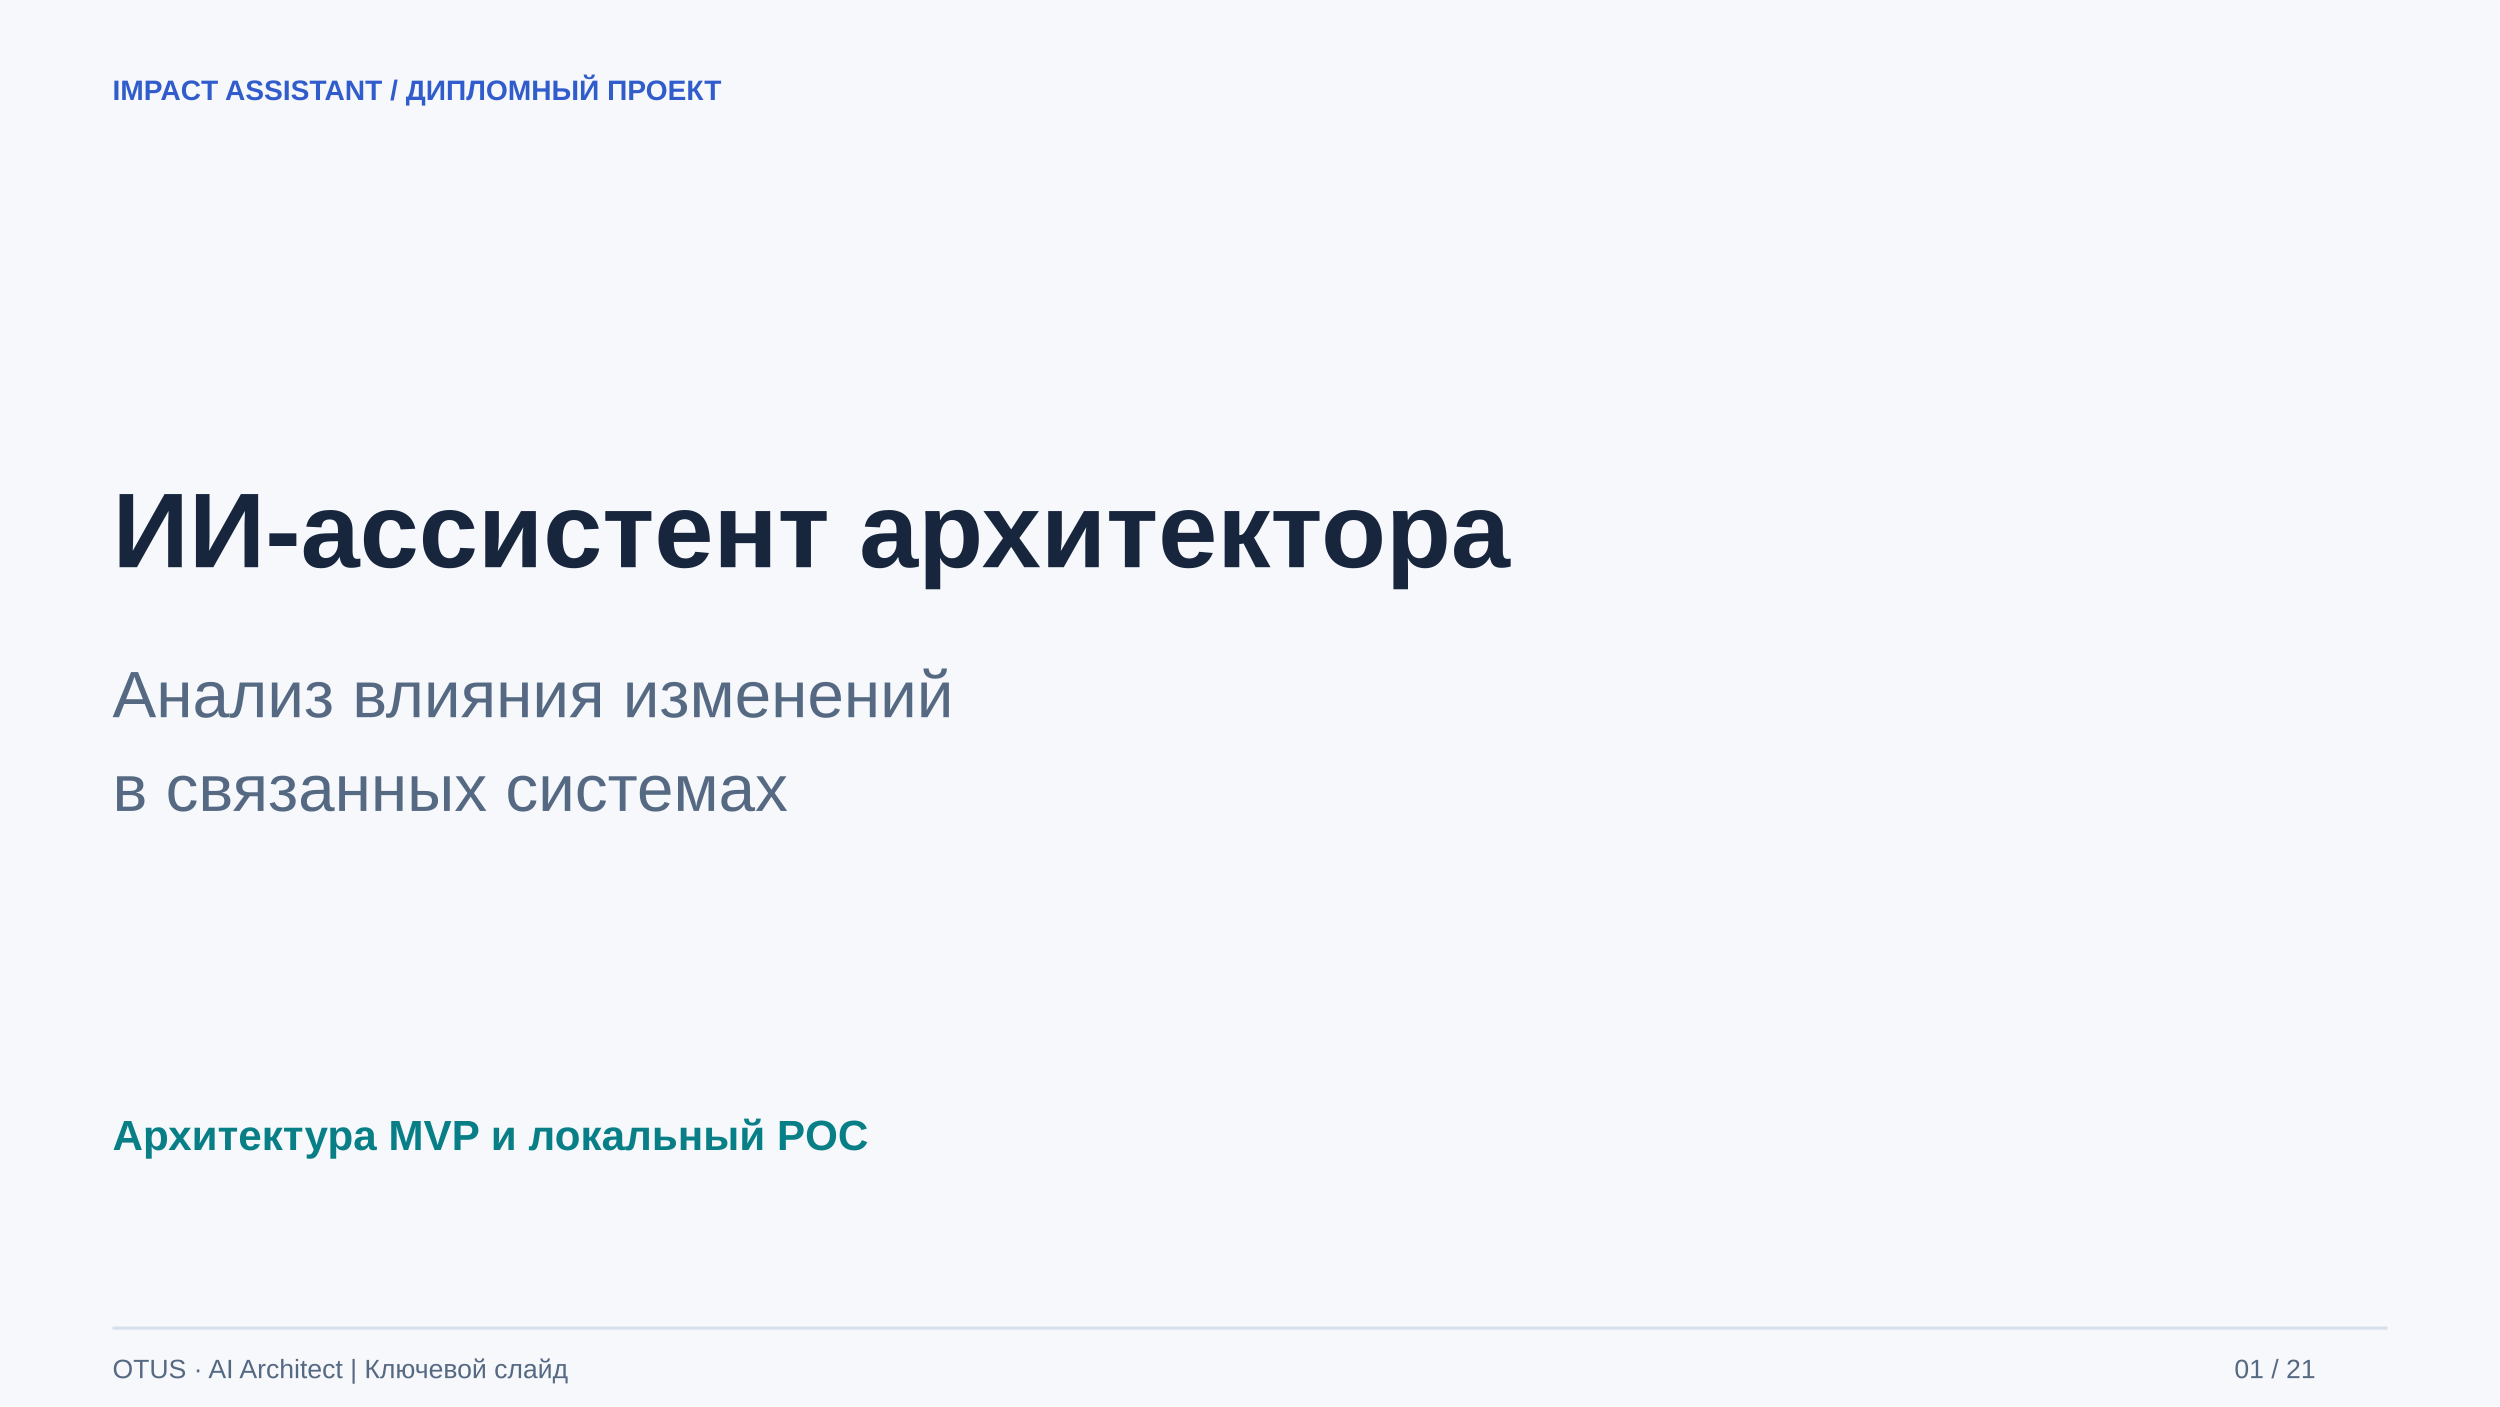
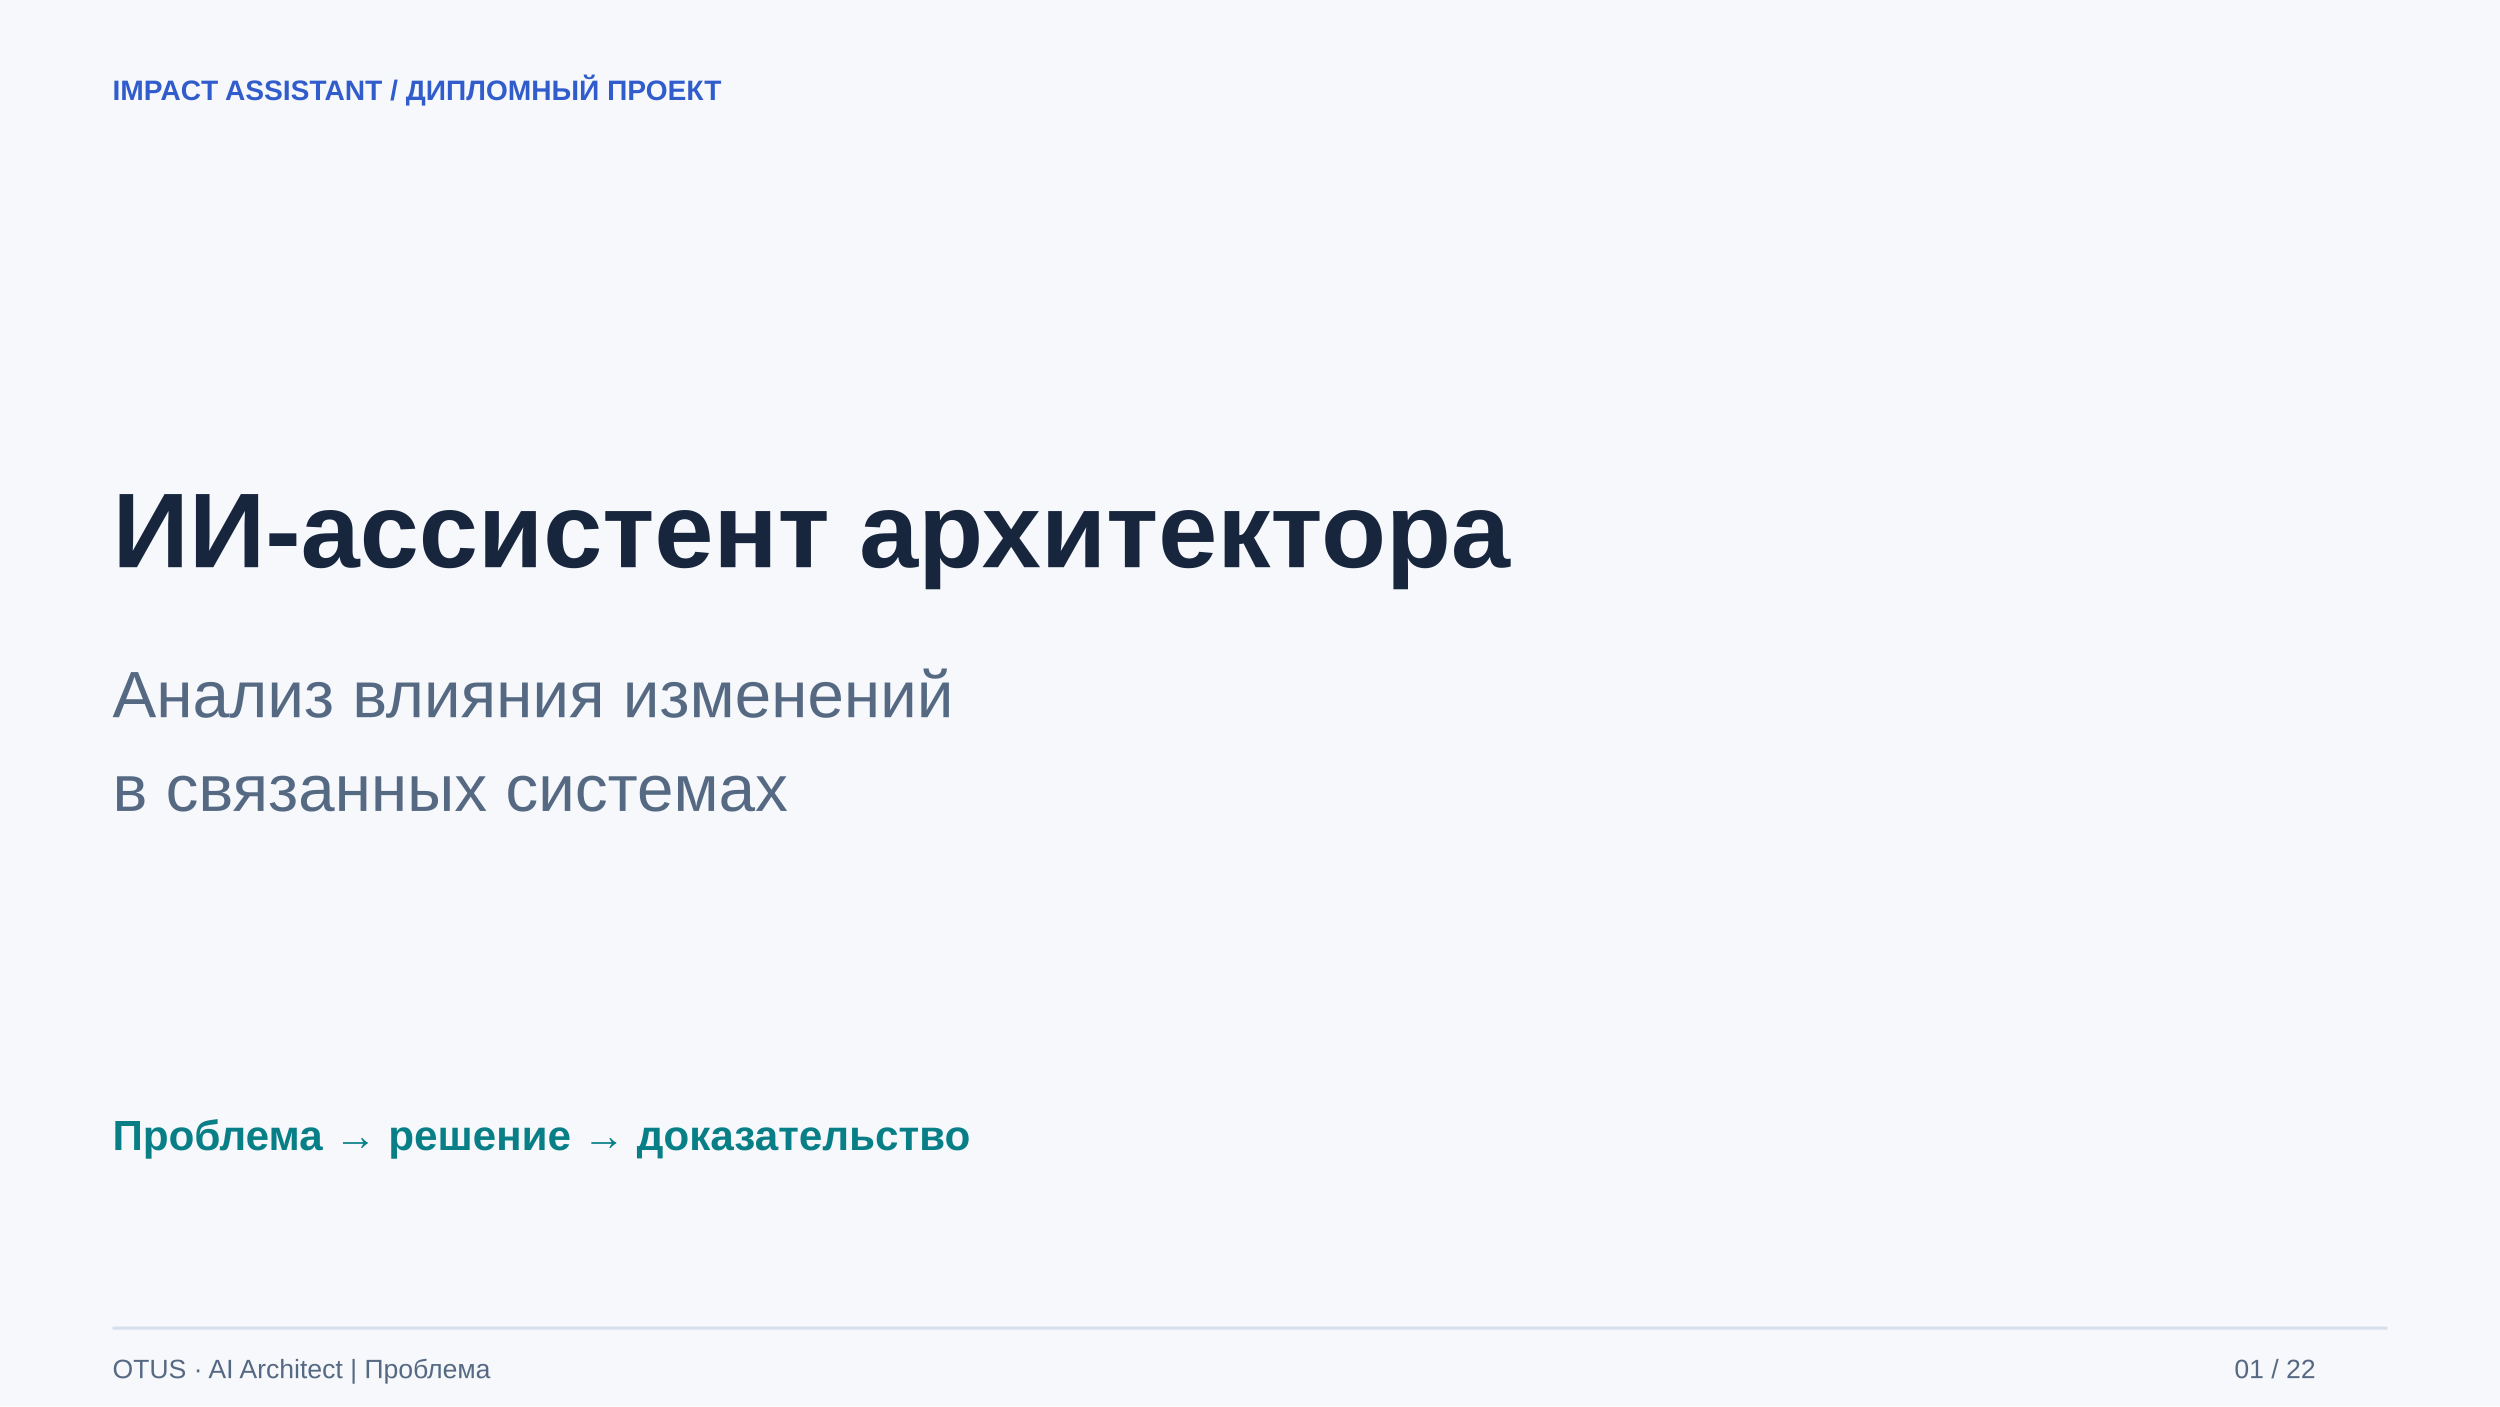
<svg xmlns="http://www.w3.org/2000/svg" width="1600" height="900" viewBox="0 0 1600 900" role="img" aria-labelledby="title desc">
  <defs>
    <marker id="arrow" markerWidth="10" markerHeight="10" refX="8" refY="5" orient="auto">
      <path d="M1 1L8 5L1 9Z" fill="#315CCB" />
    </marker>
  </defs>
  <g font-family="Arial, sans-serif">
    <rect width="1600" height="900" fill="#F6F8FC" />
    <text x="72" y="64" font-size="18" fill="#315CCB" font-weight="700">IMPACT ASSISTANT  /  ДИПЛОМНЫЙ ПРОЕКТ</text>
    <text x="72" y="363" font-size="68" fill="#17263D" font-weight="700">ИИ-ассистент архитектора</text>
    <text x="72" y="459" font-size="42" fill="#566983" font-weight="400">Анализ влияния изменений</text>
    <text x="72" y="519" font-size="42" fill="#566983" font-weight="400">в связанных системах</text>
-     <text x="72" y="736" font-size="27" fill="#087F86" font-weight="600">Архитектура MVP и локальный POC</text>
+     <text x="72" y="736" font-size="27" fill="#087F86" font-weight="600">Проблема → решение → доказательство</text>
    <path d="M72 850h1456" stroke="#D6E0ED" stroke-width="2" />
-     <text x="72" y="882" font-size="17" fill="#566983" font-weight="400">OTUS · AI Architect   |   Ключевой слайд</text>
-     <text x="1430" y="882" font-size="17" fill="#566983" font-weight="400">01 / 21</text>
+     <text x="72" y="882" font-size="17" fill="#566983" font-weight="400">OTUS · AI Architect   |   Проблема</text>
+     <text x="1430" y="882" font-size="17" fill="#566983" font-weight="400">01 / 22</text>
  </g>
</svg>
